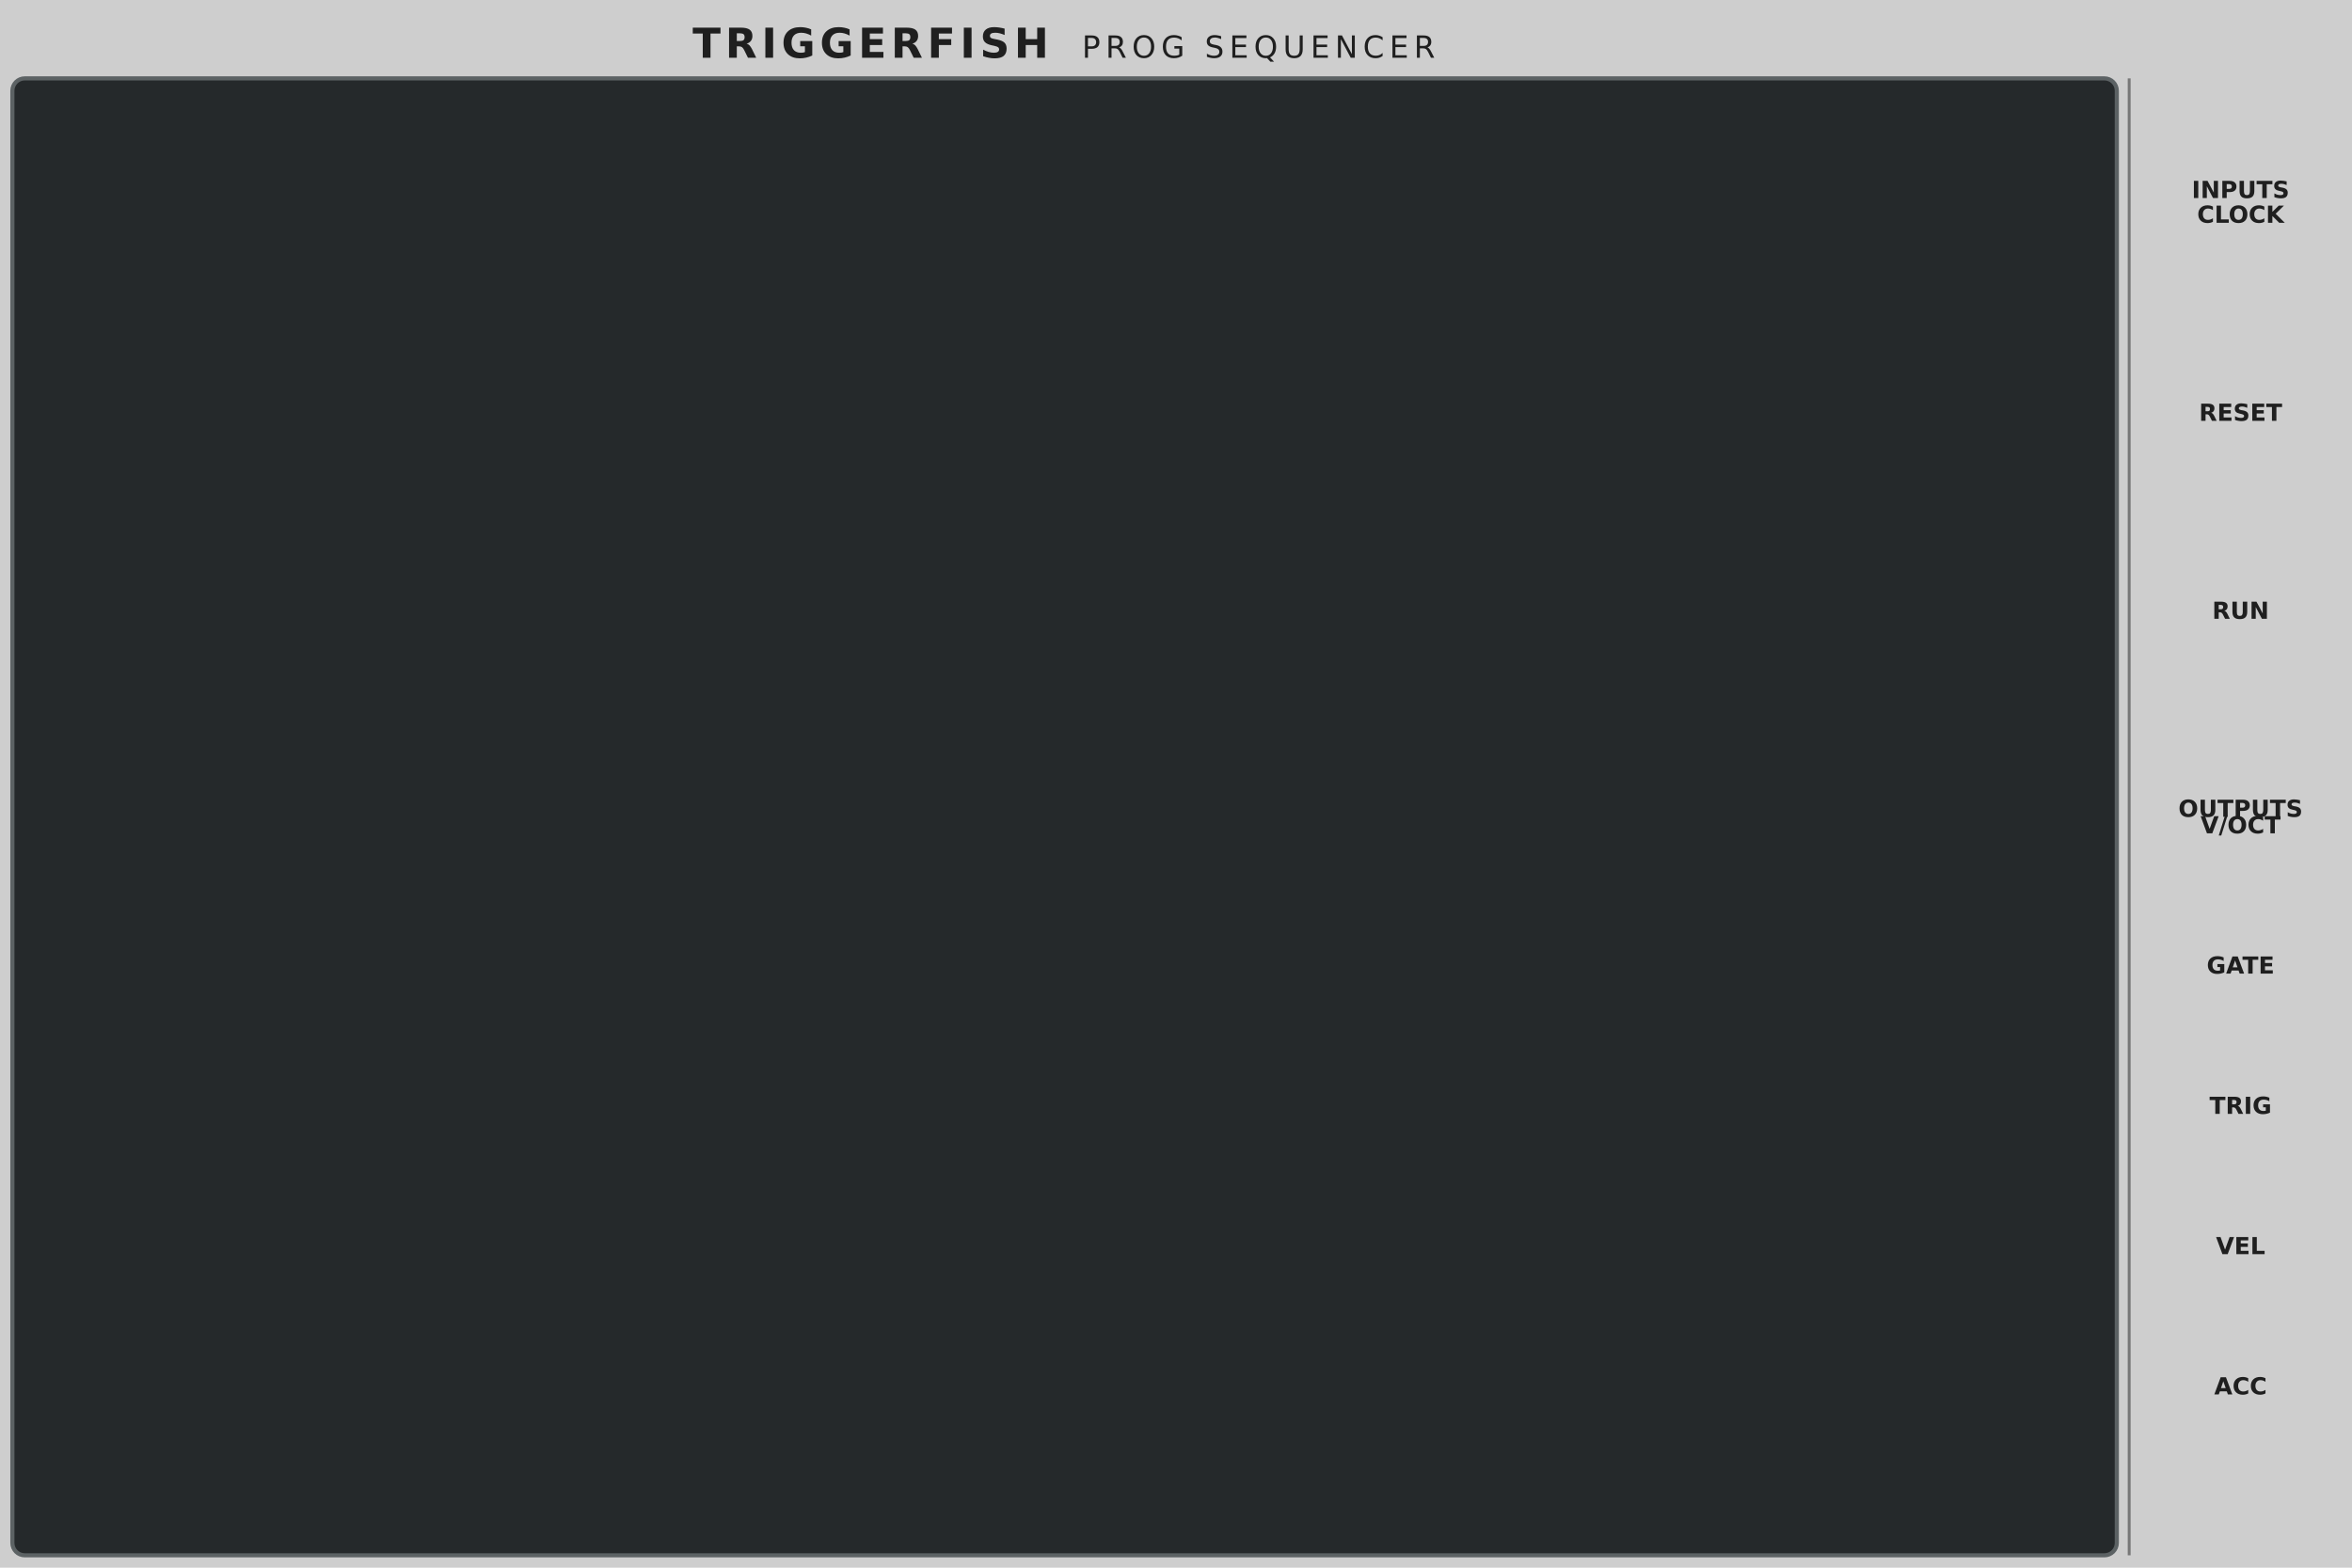
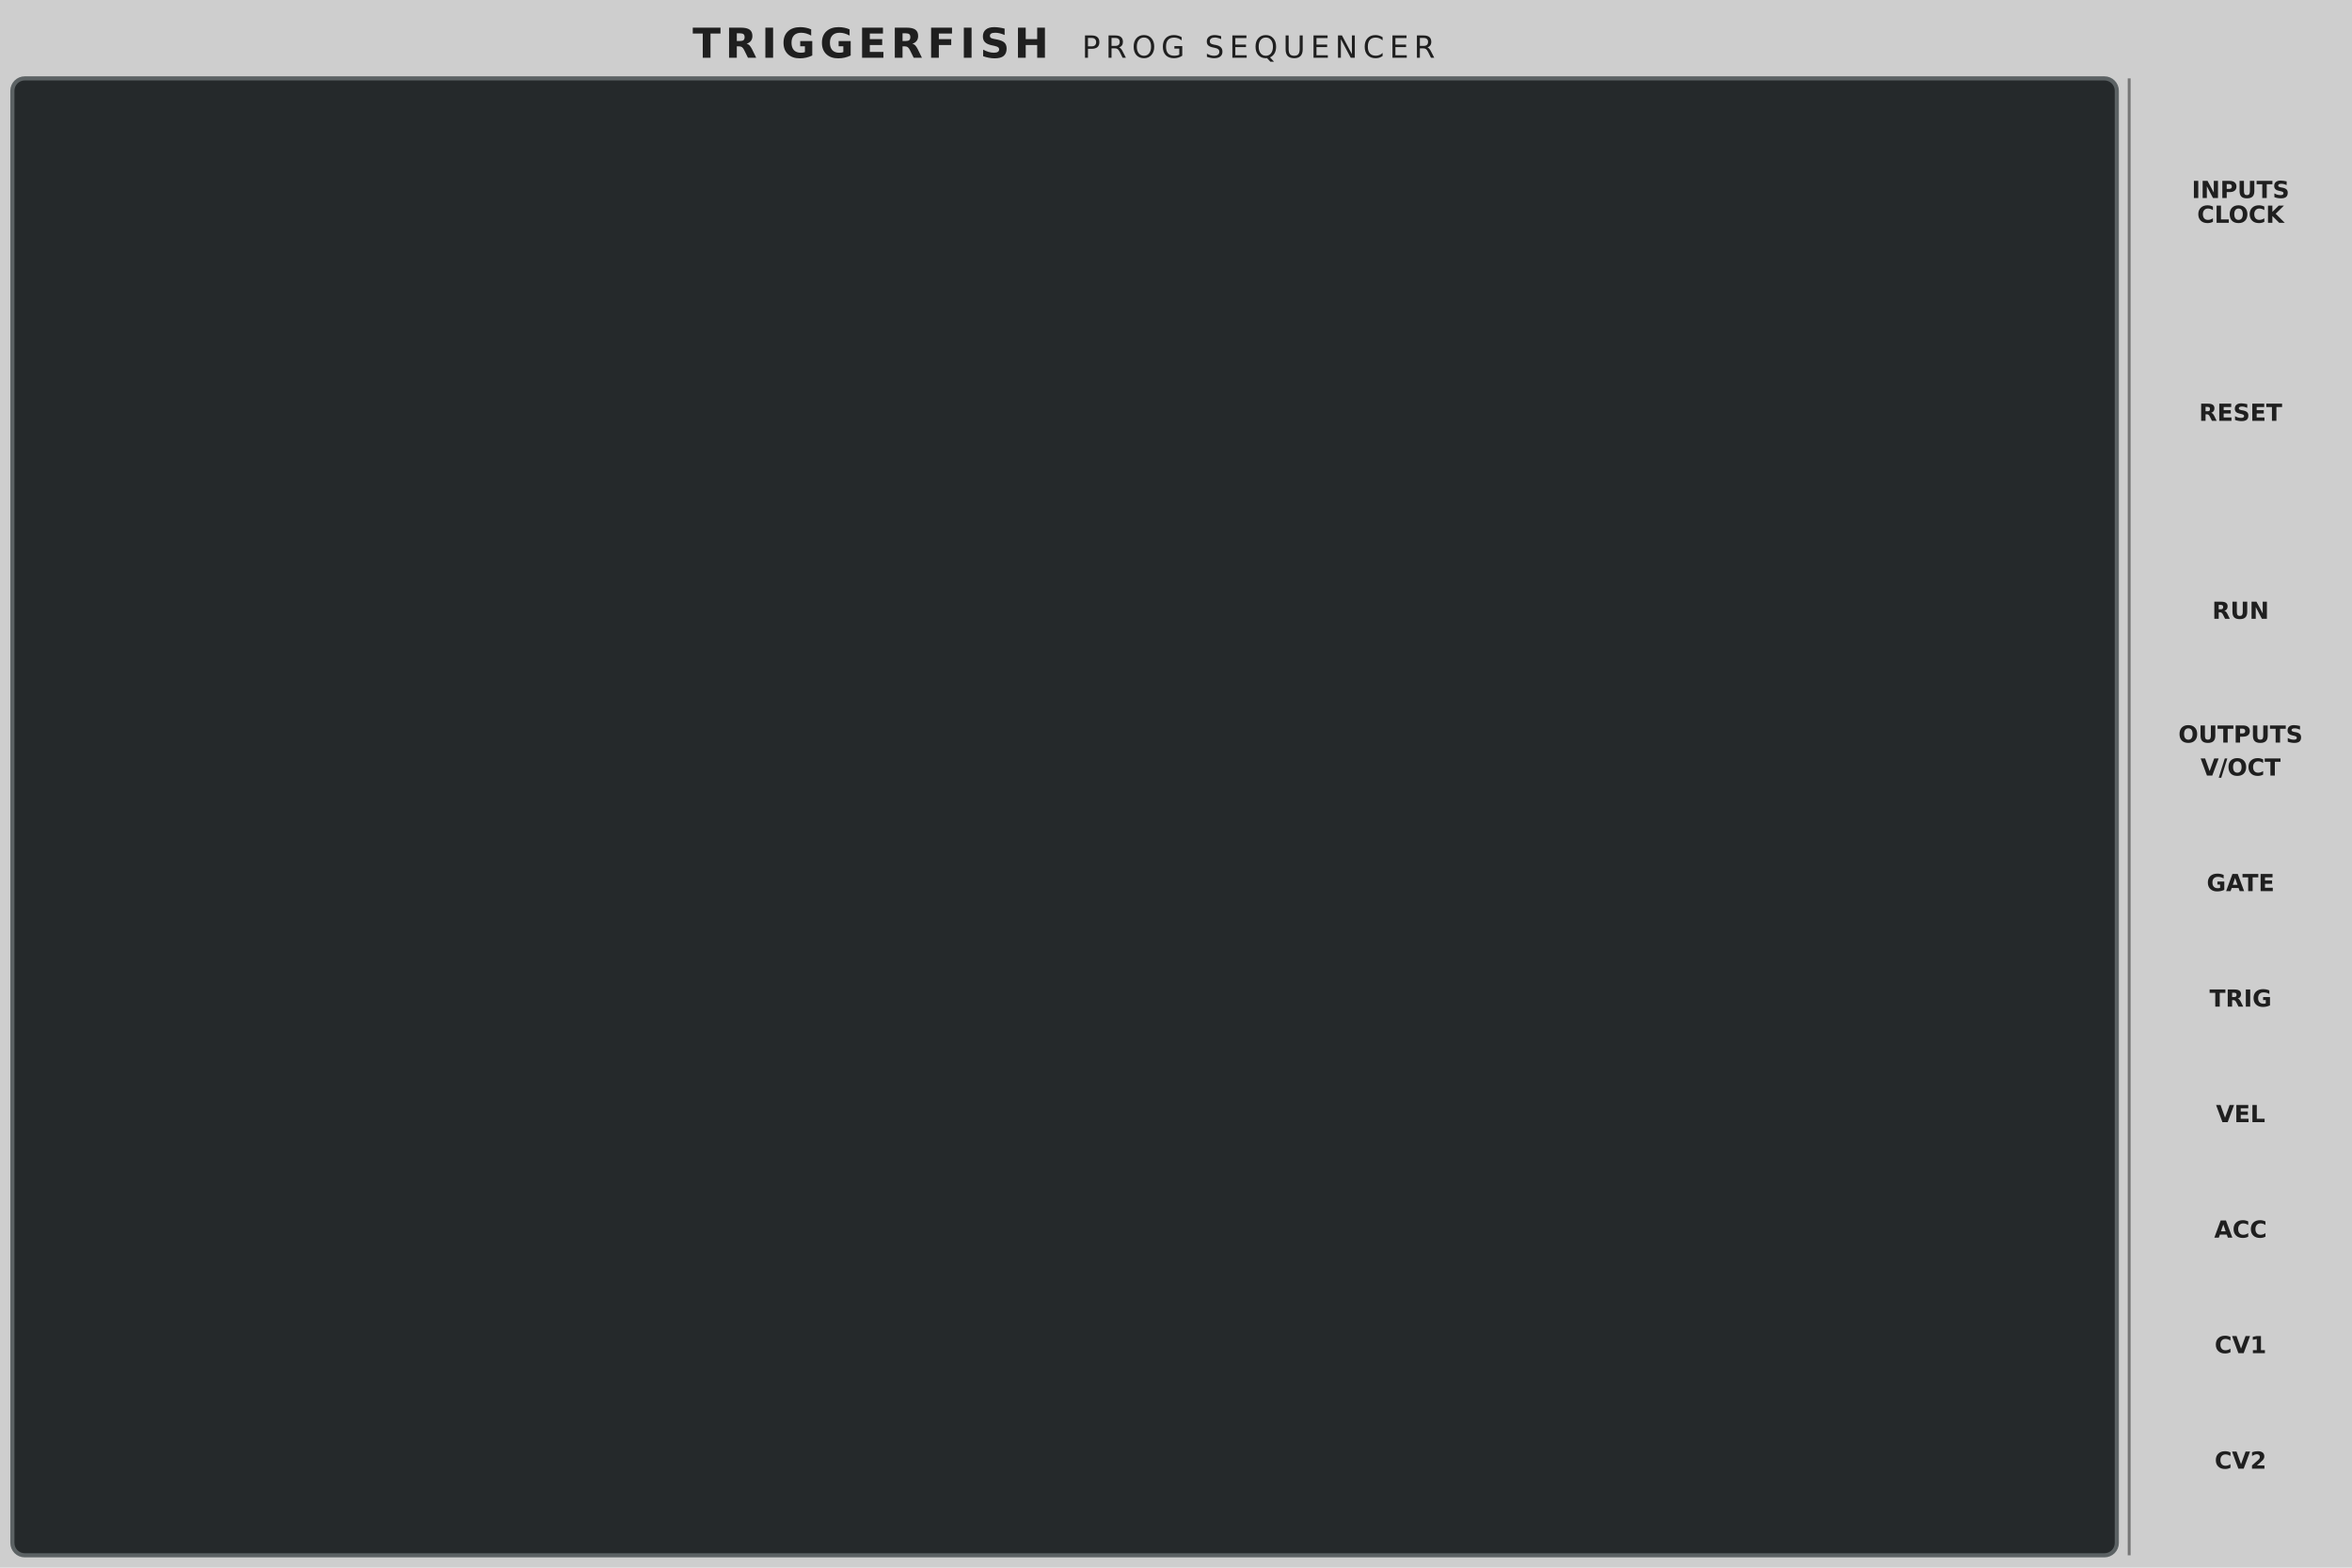
<svg xmlns="http://www.w3.org/2000/svg" width="570" height="380" viewBox="0 0 570 380">
  <rect width="570" height="380" fill="#cecece" />
  <rect x="3" y="19" width="510" height="358" rx="3" fill="#25292b" stroke="#5c6264" />
  <path d="M516 19v358" fill="none" stroke="#777" stroke-width="0.7" />
  <g font-family="DejaVu Sans, sans-serif" text-anchor="middle" fill="#1f1f1f">
    <text x="211" y="14" font-size="10" font-weight="bold" letter-spacing="1.1">TRIGGERFISH</text>
    <text x="305" y="14" font-size="7.4" letter-spacing="1.25">PROG SEQUENCER</text>
    <g font-size="5.7" font-weight="bold">
      <text x="543" y="48">INPUTS</text>
      <text x="543" y="54">CLOCK</text>
      <text x="543" y="102">RESET</text>
      <text x="543" y="150">RUN</text>
-       <text x="543" y="198">OUTPUTS</text>
-       <text x="543" y="202">V/OCT</text>
-       <text x="543" y="236">GATE</text>
-       <text x="543" y="270">TRIG</text>
-       <text x="543" y="304">VEL</text>
-       <text x="543" y="338">ACC</text>
+       <text x="543" y="180">OUTPUTS</text>
+       <text x="543" y="188">V/OCT</text>
+       <text x="543" y="216">GATE</text>
+       <text x="543" y="244">TRIG</text>
+       <text x="543" y="272">VEL</text>
+       <text x="543" y="300">ACC</text>
+       <text x="543" y="328">CV1</text>
+       <text x="543" y="356">CV2</text>
    </g>
  </g>
</svg>
